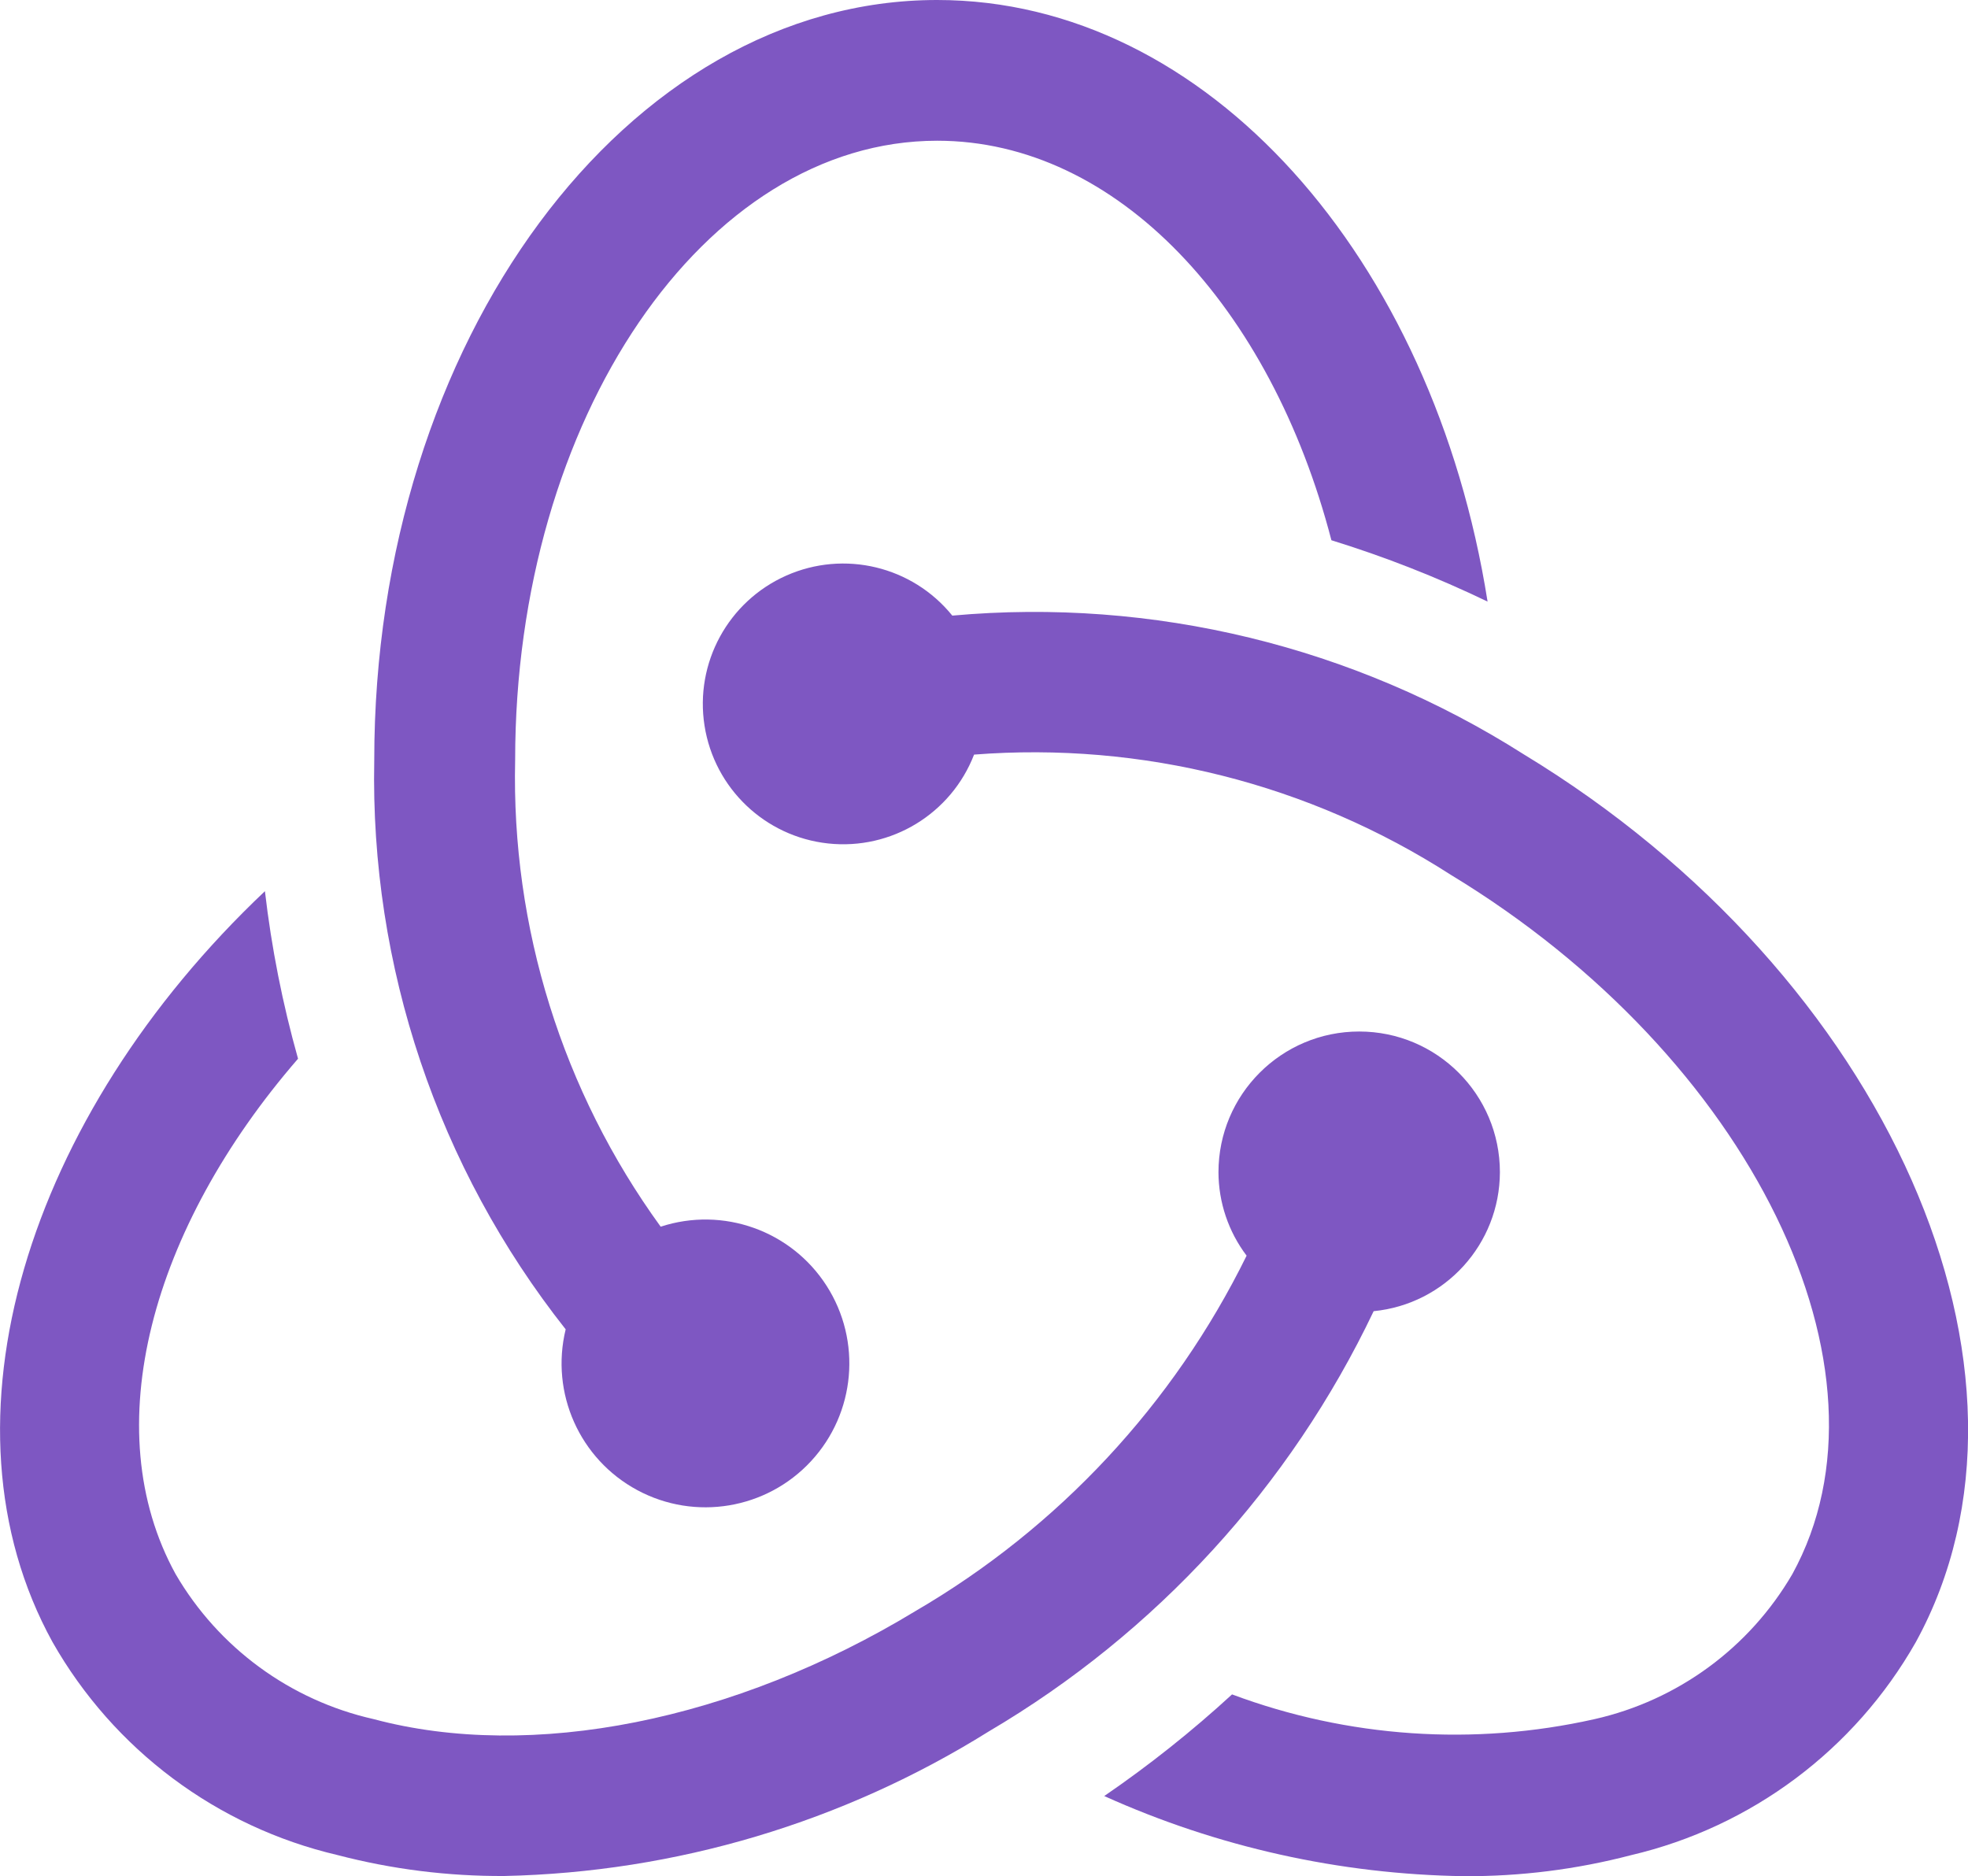
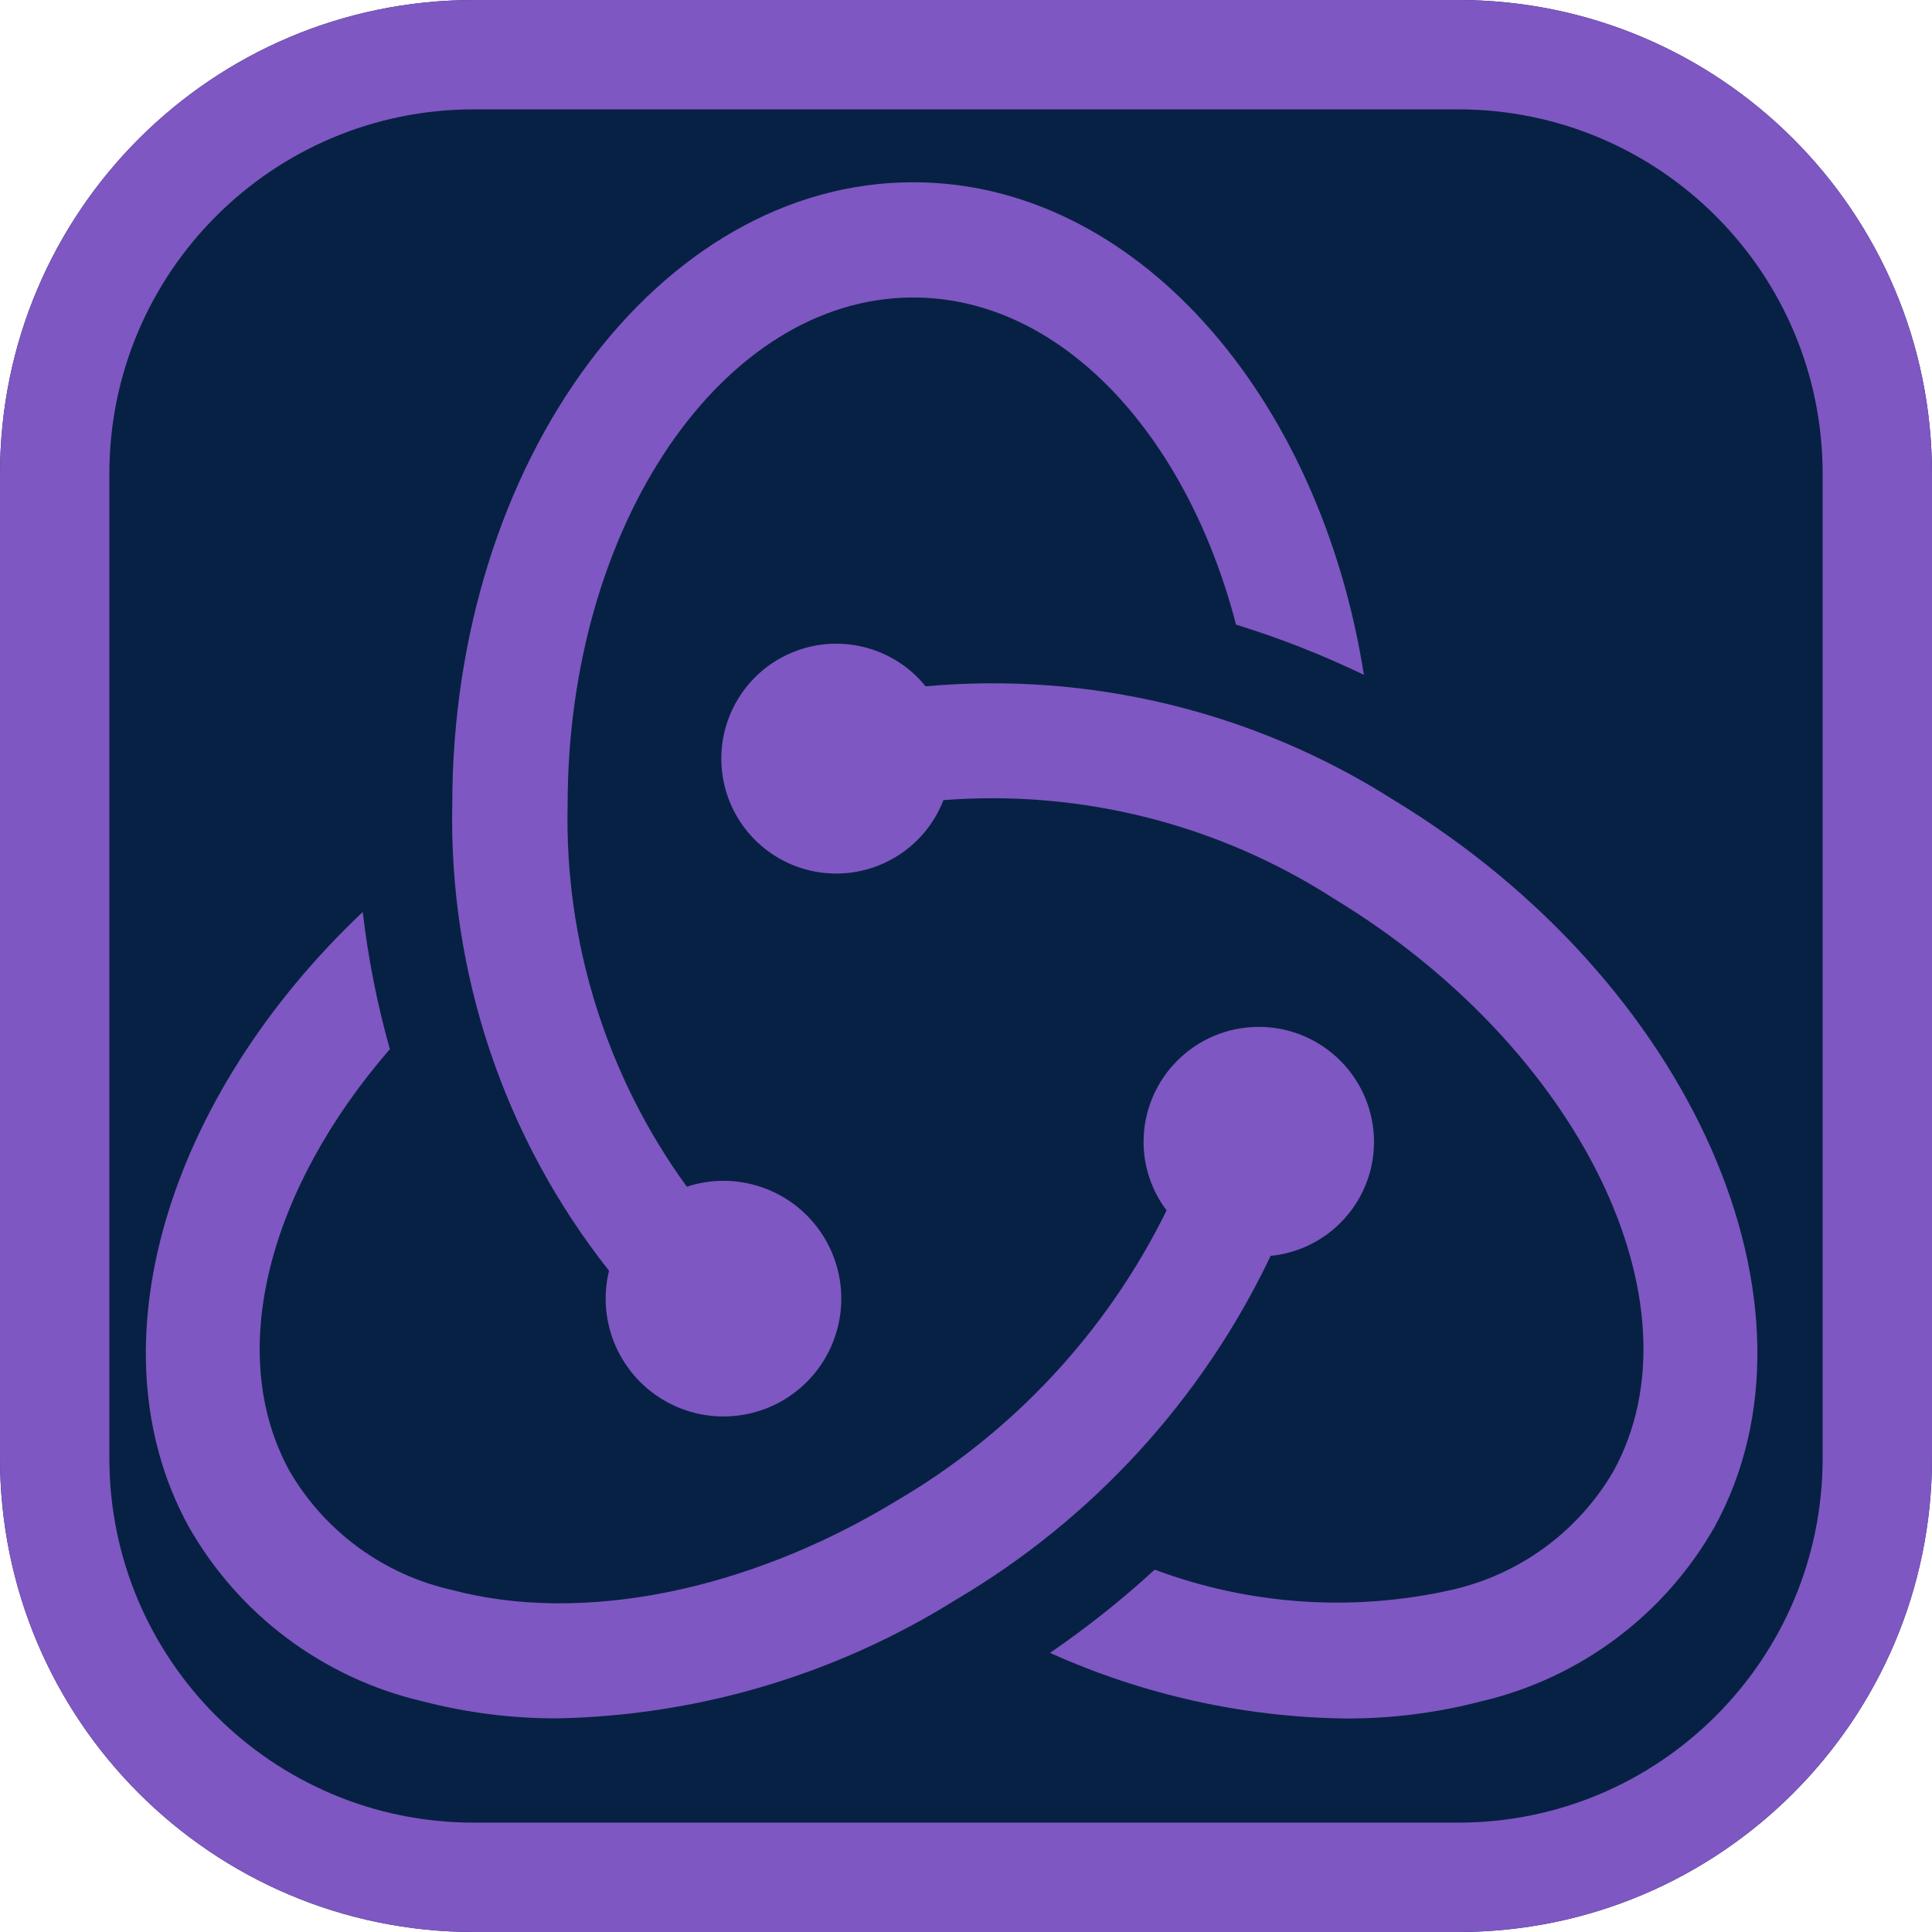
- <svg xmlns="http://www.w3.org/2000/svg" width="44.208" height="42.139" viewBox="0 0 44.208 42.139">
-   <path d="M23.643,4C16.671,4,11,11.66,11,21.073A19.968,19.968,0,0,0,15.3,33.86a3.232,3.232,0,1,0,2.134-2.306,17.161,17.161,0,0,1-3.269-10.48c0-7.671,4.253-13.913,9.482-13.913,4.043,0,7.492,3.737,8.854,8.974a25.267,25.267,0,0,1,3.508,1.378C34.789,9.8,29.711,4,23.643,4Z" transform="translate(-2.593 -4)" fill="#7e57c2" />
-   <path d="M36.445,20.3A20.491,20.491,0,0,0,23.61,17.185a3.153,3.153,0,1,0,.489,3.122,17.311,17.311,0,0,1,10.708,2.7c6.746,4.089,10.188,11.135,7.672,15.71a6.9,6.9,0,0,1-4.444,3.256,14.306,14.306,0,0,1-8.141-.556A25.821,25.821,0,0,1,27.023,43.7a20.389,20.389,0,0,0,8.08,1.8,14.517,14.517,0,0,0,3.75-.471,9.976,9.976,0,0,0,6.4-4.785C48.571,34.2,44.621,25.258,36.445,20.3Z" transform="translate(-2.218 -3.357)" fill="#7e57c2" />
-   <path d="M36.714,29.313a3.161,3.161,0,0,0-6.322,0,3.12,3.12,0,0,0,.632,1.874,18.894,18.894,0,0,1-7.44,7.984c-4.072,2.47-8.624,3.374-12.174,2.425a6.9,6.9,0,0,1-4.444-3.256c-1.793-3.26-.549-7.771,2.75-11.577A24.169,24.169,0,0,1,8.972,23C3.63,28.052,1.482,34.928,4.2,39.865a9.976,9.976,0,0,0,6.4,4.785,14.512,14.512,0,0,0,3.75.471,21.418,21.418,0,0,0,10.879-3.245,21.871,21.871,0,0,0,8.649-9.442A3.145,3.145,0,0,0,36.714,29.313Z" transform="translate(-3.021 -2.982)" fill="#7e57c2" />
+ <svg xmlns="http://www.w3.org/2000/svg" width="53" height="53" viewBox="0 0 53 53">
+   <g transform="translate(-1281 -239)">
+     <g transform="translate(1281 239)" fill="#072144" stroke="#7e57c2" stroke-width="3">
+       <rect width="53" height="53" rx="13" stroke="none" />
+       <rect x="1.5" y="1.5" width="50" height="50" rx="11.5" fill="none" />
+     </g>
+     <g transform="translate(1285 244)">
+       <path d="M23.643,4C16.671,4,11,11.66,11,21.073A19.968,19.968,0,0,0,15.3,33.86a3.232,3.232,0,1,0,2.134-2.306,17.161,17.161,0,0,1-3.269-10.48c0-7.671,4.253-13.913,9.482-13.913,4.043,0,7.492,3.737,8.854,8.974a25.267,25.267,0,0,1,3.508,1.378C34.789,9.8,29.711,4,23.643,4Z" transform="translate(-2.593 -4)" fill="#7e57c2" />
+       <path d="M36.445,20.3A20.491,20.491,0,0,0,23.61,17.185a3.153,3.153,0,1,0,.489,3.122,17.311,17.311,0,0,1,10.708,2.7c6.746,4.089,10.188,11.135,7.672,15.71a6.9,6.9,0,0,1-4.444,3.256,14.306,14.306,0,0,1-8.141-.556A25.821,25.821,0,0,1,27.023,43.7a20.389,20.389,0,0,0,8.08,1.8,14.517,14.517,0,0,0,3.75-.471,9.976,9.976,0,0,0,6.4-4.785C48.571,34.2,44.621,25.258,36.445,20.3Z" transform="translate(-2.218 -3.357)" fill="#7e57c2" />
+       <path d="M36.714,29.313a3.161,3.161,0,0,0-6.322,0,3.12,3.12,0,0,0,.632,1.874,18.894,18.894,0,0,1-7.44,7.984c-4.072,2.47-8.624,3.374-12.174,2.425a6.9,6.9,0,0,1-4.444-3.256c-1.793-3.26-.549-7.771,2.75-11.577A24.169,24.169,0,0,1,8.972,23C3.63,28.052,1.482,34.928,4.2,39.865a9.976,9.976,0,0,0,6.4,4.785,14.512,14.512,0,0,0,3.75.471,21.418,21.418,0,0,0,10.879-3.245,21.871,21.871,0,0,0,8.649-9.442A3.145,3.145,0,0,0,36.714,29.313Z" transform="translate(-3.021 -2.982)" fill="#7e57c2" />
+     </g>
+   </g>
</svg>
